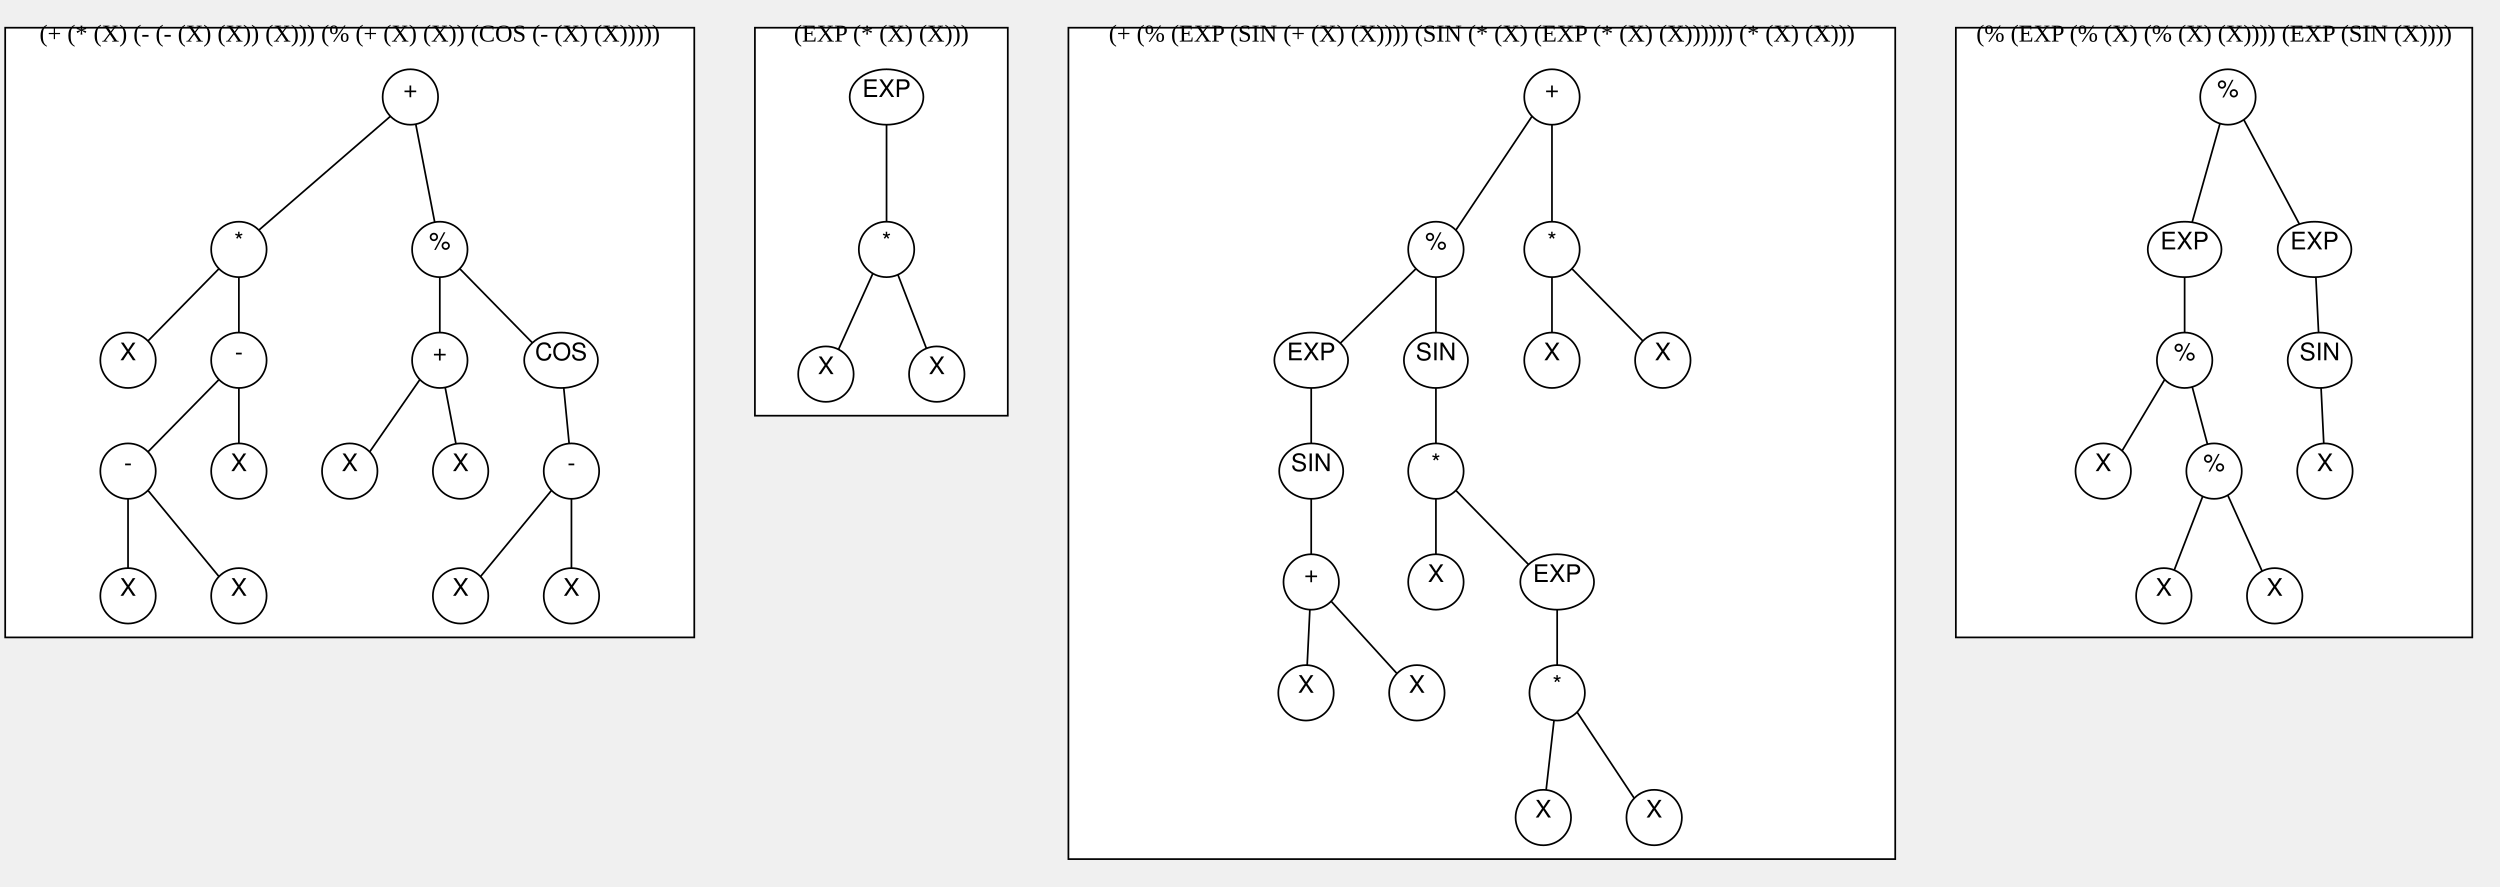
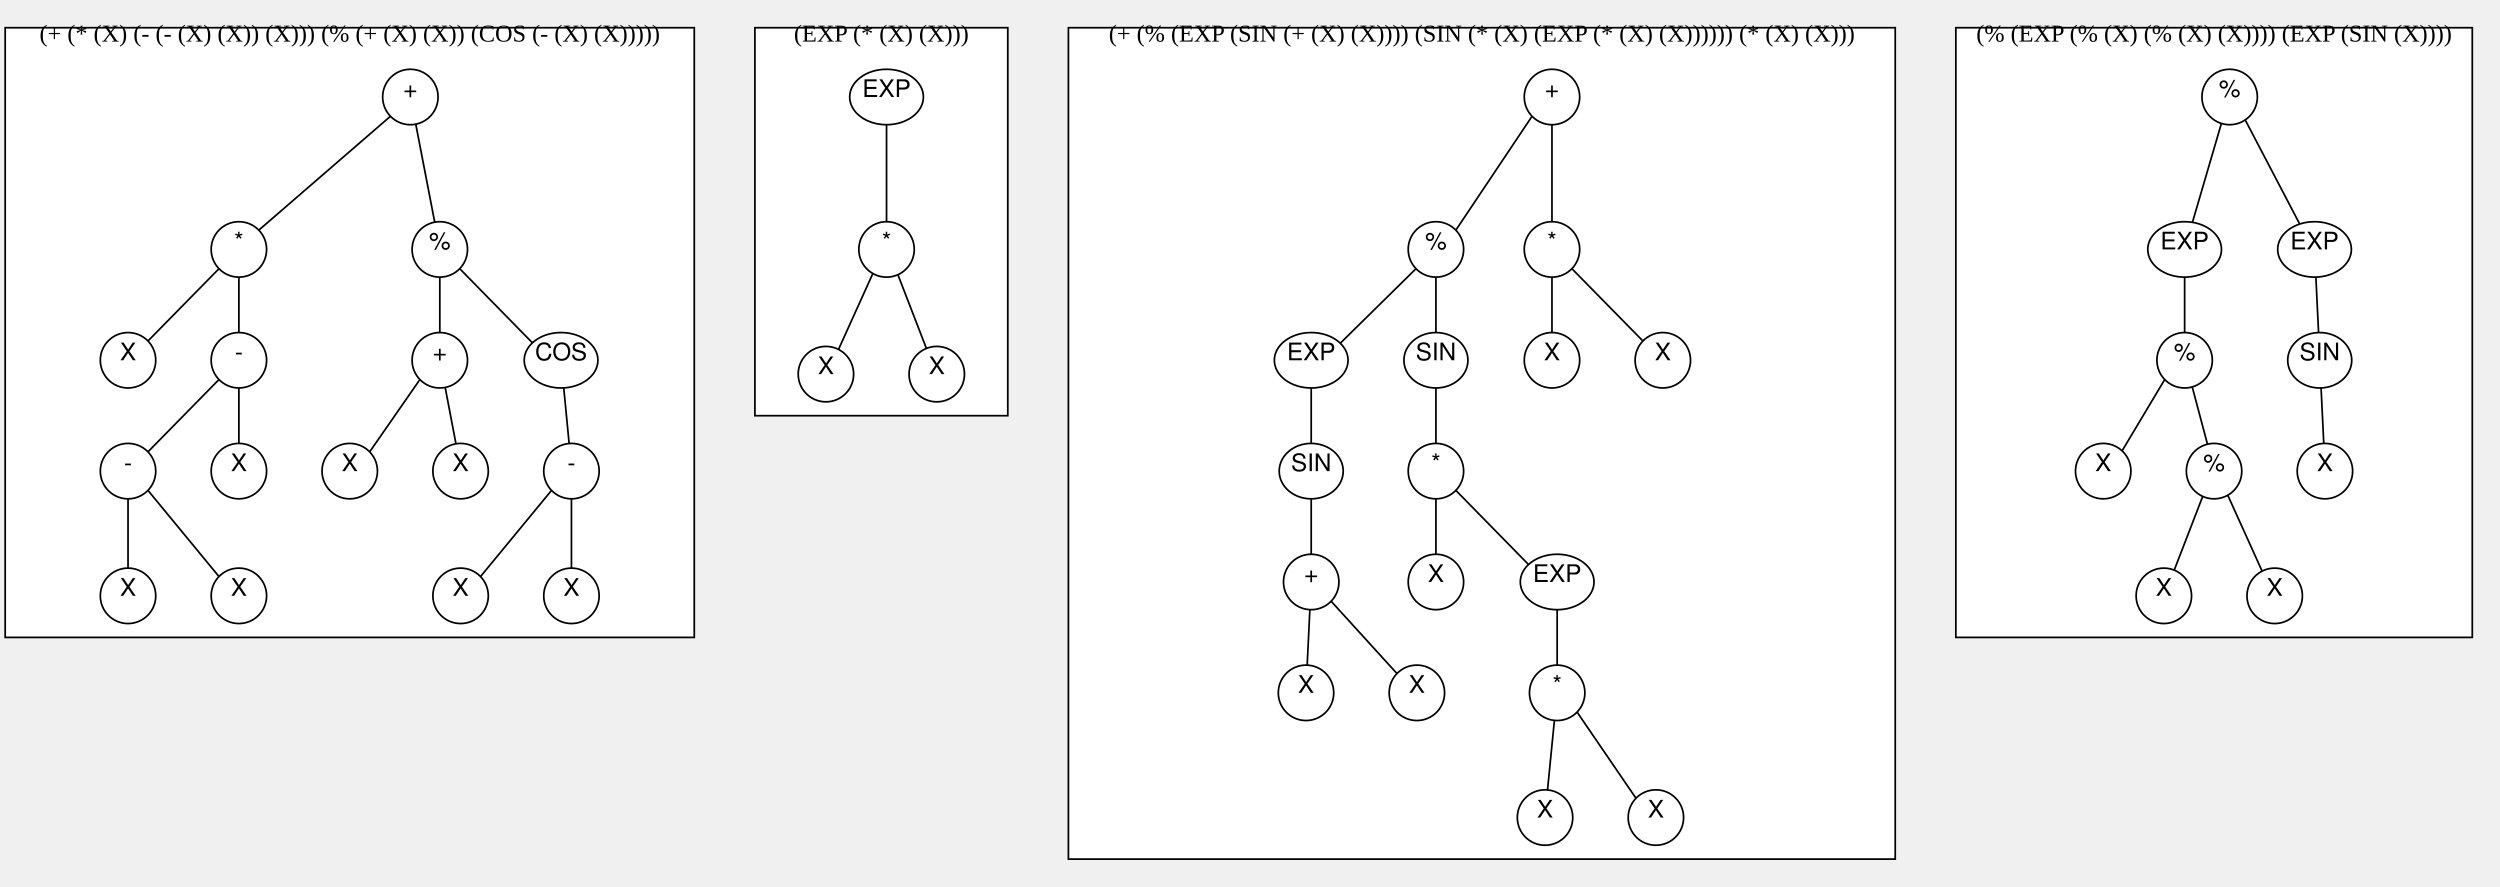
<svg xmlns="http://www.w3.org/2000/svg" width="1443.36" height="512">
  <style type="text/css">
		.edge { fill: none; }
	</style>
  <defs>
    <marker id="normal" markerWidth="10" markerHeight="8" refX="9" refY="4" orient="auto-start-reverse" markerUnits="userSpaceOnUse">
      <path d="M0,0 L0,8 L10,4 z" fill="context-stroke" />
    </marker>
    <marker id="vee" markerWidth="10" markerHeight="8" refX="9" refY="4" orient="auto-start-reverse" markerUnits="userSpaceOnUse">
      <path d="M0,0 L10,4 L0,8 L3,4 z" fill="context-stroke" />
    </marker>
    <marker id="dot" markerWidth="8" markerHeight="8" refX="7" refY="4" orient="auto-start-reverse" markerUnits="userSpaceOnUse">
      <circle cx="4" cy="4" r="3.5" fill="context-stroke" />
    </marker>
    <marker id="odot" markerWidth="8" markerHeight="8" refX="7" refY="4" orient="auto-start-reverse" markerUnits="userSpaceOnUse">
      <circle cx="4" cy="4" r="3" fill="white" stroke="context-stroke" />
    </marker>
  </defs>
  <g>
    <rect class="cluster" x="3" y="16" width="397.84" height="352" fill="#FFFFFF" stroke="#000000" />
    <text text-anchor="middle" alignment-baseline="middle" x="201.92" y="24" font-size="14" fill="#000000">(+ (* (X) (- (- (X) (X)) (X))) (% (+ (X) (X)) (COS (- (X) (X)))))</text>
    <rect class="cluster" x="435.84" y="16" width="146" height="224" fill="#FFFFFF" stroke="#000000" />
    <text text-anchor="middle" alignment-baseline="middle" x="508.84" y="24" font-size="14" fill="#000000">(EXP (* (X) (X)))</text>
    <rect class="cluster" x="616.84" y="16" width="477.36" height="480" fill="#FFFFFF" stroke="#000000" />
    <text text-anchor="middle" alignment-baseline="middle" x="855.52" y="24" font-size="14" fill="#000000">(+ (% (EXP (SIN (+ (X) (X)))) (SIN (* (X) (EXP (* (X) (X)))))) (* (X) (X)))</text>
    <rect class="cluster" x="1129.2" y="16" width="298.16" height="352" fill="#FFFFFF" stroke="#000000" />
    <text text-anchor="middle" alignment-baseline="middle" x="1278.28" y="24" font-size="14" fill="#000000">(% (EXP (% (X) (% (X) (X)))) (EXP (SIN (X))))</text>
    <path class="edge" stroke="#000000" stroke-width="1" d="M225.42,67.124 L149.42,132.876 " />
    <path class="edge" stroke="#000000" stroke-width="1" d="M126.42,155.124 L85.42,196.876 " />
    <path class="edge" stroke="#000000" stroke-width="1" d="M137.92,160 L137.92,192 " />
    <path class="edge" stroke="#000000" stroke-width="1" d="M126.42,219.124 L85.42,260.876 " />
    <path class="edge" stroke="#000000" stroke-width="1" d="M73.92,288 L73.92,328 " />
    <path class="edge" stroke="#000000" stroke-width="1" d="M85.42,283.124 L126.42,332.876 " />
    <path class="edge" stroke="#000000" stroke-width="1" d="M137.92,224 L137.92,256 " />
    <path class="edge" stroke="#000000" stroke-width="1" d="M240.043,71.692 L250.977,128.273 " />
    <path class="edge" stroke="#000000" stroke-width="1" d="M253.92,160 L253.92,192 " />
    <path class="edge" stroke="#000000" stroke-width="1" d="M242.42,219.124 L213.42,260.876 " />
    <path class="edge" stroke="#000000" stroke-width="1" d="M257.025,223.696 L263.24,256.226 " />
    <path class="edge" stroke="#000000" stroke-width="1" d="M265.42,155.124 L307.381,197.933 " />
    <path class="edge" stroke="#000000" stroke-width="1" d="M325.475,223.957 L328.586,256.056 " />
    <path class="edge" stroke="#000000" stroke-width="1" d="M318.42,283.124 L277.42,332.876 " />
    <path class="edge" stroke="#000000" stroke-width="1" d="M329.92,288 L329.92,328 " />
    <path class="edge" stroke="#000000" stroke-width="1" d="M511.84,72 L511.84,128 " />
    <path class="edge" stroke="#000000" stroke-width="1" d="M503.931,157.909 L484.102,201.743 " />
    <path class="edge" stroke="#000000" stroke-width="1" d="M518.403,158.592 L534.848,201.164 " />
    <path class="edge" stroke="#000000" stroke-width="1" d="M884.52,67.124 L840.52,132.876 " />
    <path class="edge" stroke="#000000" stroke-width="1" d="M817.52,155.124 L773.8,198.16 " />
    <path class="edge" stroke="#000000" stroke-width="1" d="M757.02,224 L757.02,256 " />
    <path class="edge" stroke="#000000" stroke-width="1" d="M757.02,288 L757.02,320 " />
    <path class="edge" stroke="#000000" stroke-width="1" d="M756.242,351.981 L754.687,384.014 " />
    <path class="edge" stroke="#000000" stroke-width="1" d="M768.52,347.124 L806.52,388.876 " />
    <path class="edge" stroke="#000000" stroke-width="1" d="M829.02,160 L829.02,192 " />
    <path class="edge" stroke="#000000" stroke-width="1" d="M829.02,224 L829.02,256 " />
    <path class="edge" stroke="#000000" stroke-width="1" d="M829.02,288 L829.02,320 " />
    <path class="edge" stroke="#000000" stroke-width="1" d="M840.52,283.124 L882.481,325.933 " />
    <path class="edge" stroke="#000000" stroke-width="1" d="M899.02,352 L899.02,384 " />
-     <path class="edge" stroke="#000000" stroke-width="1" d="M897.202,415.896 L892.655,456.084 " />
-     <path class="edge" stroke="#000000" stroke-width="1" d="M910.52,411.124 L943.52,460.876 " />
+     <path class="edge" stroke="#000000" stroke-width="1" d="M897.429,415.921 L893.45,456.064 " />
+     <path class="edge" stroke="#000000" stroke-width="1" d="M910.52,411.124 L944.52,460.876 " />
    <path class="edge" stroke="#000000" stroke-width="1" d="M896.02,72 L896.02,128 " />
    <path class="edge" stroke="#000000" stroke-width="1" d="M896.02,160 L896.02,192 " />
    <path class="edge" stroke="#000000" stroke-width="1" d="M907.52,155.124 L948.52,196.876 " />
-     <path class="edge" stroke="#000000" stroke-width="1" d="M1281.689,71.327 L1265.616,128.336 " />
+     <path class="edge" stroke="#000000" stroke-width="1" d="M1282.506,71.271 L1265.791,128.364 " />
    <path class="edge" stroke="#000000" stroke-width="1" d="M1261.28,160 L1261.28,192 " />
    <path class="edge" stroke="#000000" stroke-width="1" d="M1249.78,219.124 L1225.178,260.286 " />
    <path class="edge" stroke="#000000" stroke-width="1" d="M1265.67,223.386 L1274.467,256.461 " />
    <path class="edge" stroke="#000000" stroke-width="1" d="M1271.717,286.592 L1255.272,329.164 " />
    <path class="edge" stroke="#000000" stroke-width="1" d="M1286.189,285.909 L1306.018,329.743 " />
-     <path class="edge" stroke="#000000" stroke-width="1" d="M1295.443,69.117 L1327.544,129.411 " />
+     <path class="edge" stroke="#000000" stroke-width="1" d="M1296.26,69.242 L1327.721,129.351 " />
    <path class="edge" stroke="#000000" stroke-width="1" d="M1337.058,159.989 L1338.613,192.01 " />
    <path class="edge" stroke="#000000" stroke-width="1" d="M1340.058,223.986 L1341.613,256.014 " />
    <ellipse cx="236.92" cy="56" rx="16" ry="16" class="node" fill="#FFFFFF" stroke="#000000" stroke-width="1" />
    <text text-anchor="middle" alignment-baseline="middle" x="236.92" y="56" font-size="14" font-family="Helvetica,Arial,sans-serif" fill="#000000">+</text>
    <ellipse cx="137.92" cy="144" rx="16" ry="16" class="node" fill="#FFFFFF" stroke="#000000" stroke-width="1" />
    <text text-anchor="middle" alignment-baseline="middle" x="137.92" y="144" font-size="14" font-family="Helvetica,Arial,sans-serif" fill="#000000">*</text>
    <ellipse cx="73.92" cy="208" rx="16" ry="16" class="node" fill="#FFFFFF" stroke="#000000" stroke-width="1" />
    <text text-anchor="middle" alignment-baseline="middle" x="73.92" y="208" font-size="14" font-family="Helvetica,Arial,sans-serif" fill="#000000">X</text>
    <ellipse cx="137.92" cy="208" rx="16" ry="16" class="node" fill="#FFFFFF" stroke="#000000" stroke-width="1" />
    <text text-anchor="middle" alignment-baseline="middle" x="137.92" y="208" font-size="14" font-family="Helvetica,Arial,sans-serif" fill="#000000">-</text>
    <ellipse cx="73.92" cy="272" rx="16" ry="16" class="node" fill="#FFFFFF" stroke="#000000" stroke-width="1" />
    <text text-anchor="middle" alignment-baseline="middle" x="73.92" y="272" font-size="14" font-family="Helvetica,Arial,sans-serif" fill="#000000">-</text>
    <ellipse cx="73.92" cy="344" rx="16" ry="16" class="node" fill="#FFFFFF" stroke="#000000" stroke-width="1" />
    <text text-anchor="middle" alignment-baseline="middle" x="73.92" y="344" font-size="14" font-family="Helvetica,Arial,sans-serif" fill="#000000">X</text>
    <ellipse cx="137.92" cy="344" rx="16" ry="16" class="node" fill="#FFFFFF" stroke="#000000" stroke-width="1" />
    <text text-anchor="middle" alignment-baseline="middle" x="137.92" y="344" font-size="14" font-family="Helvetica,Arial,sans-serif" fill="#000000">X</text>
    <ellipse cx="137.92" cy="272" rx="16" ry="16" class="node" fill="#FFFFFF" stroke="#000000" stroke-width="1" />
    <text text-anchor="middle" alignment-baseline="middle" x="137.92" y="272" font-size="14" font-family="Helvetica,Arial,sans-serif" fill="#000000">X</text>
    <ellipse cx="253.92" cy="144" rx="16" ry="16" class="node" fill="#FFFFFF" stroke="#000000" stroke-width="1" />
    <text text-anchor="middle" alignment-baseline="middle" x="253.92" y="144" font-size="14" font-family="Helvetica,Arial,sans-serif" fill="#000000">%</text>
    <ellipse cx="253.92" cy="208" rx="16" ry="16" class="node" fill="#FFFFFF" stroke="#000000" stroke-width="1" />
    <text text-anchor="middle" alignment-baseline="middle" x="253.92" y="208" font-size="14" font-family="Helvetica,Arial,sans-serif" fill="#000000">+</text>
    <ellipse cx="201.92" cy="272" rx="16" ry="16" class="node" fill="#FFFFFF" stroke="#000000" stroke-width="1" />
    <text text-anchor="middle" alignment-baseline="middle" x="201.92" y="272" font-size="14" font-family="Helvetica,Arial,sans-serif" fill="#000000">X</text>
    <ellipse cx="265.92" cy="272" rx="16" ry="16" class="node" fill="#FFFFFF" stroke="#000000" stroke-width="1" />
    <text text-anchor="middle" alignment-baseline="middle" x="265.92" y="272" font-size="14" font-family="Helvetica,Arial,sans-serif" fill="#000000">X</text>
    <ellipse cx="323.92" cy="208" rx="21.28" ry="16" class="node" fill="#FFFFFF" stroke="#000000" stroke-width="1" />
    <text text-anchor="middle" alignment-baseline="middle" x="323.92" y="208" font-size="14" font-family="Helvetica,Arial,sans-serif" fill="#000000">COS</text>
    <ellipse cx="329.92" cy="272" rx="16" ry="16" class="node" fill="#FFFFFF" stroke="#000000" stroke-width="1" />
    <text text-anchor="middle" alignment-baseline="middle" x="329.92" y="272" font-size="14" font-family="Helvetica,Arial,sans-serif" fill="#000000">-</text>
    <ellipse cx="265.92" cy="344" rx="16" ry="16" class="node" fill="#FFFFFF" stroke="#000000" stroke-width="1" />
    <text text-anchor="middle" alignment-baseline="middle" x="265.92" y="344" font-size="14" font-family="Helvetica,Arial,sans-serif" fill="#000000">X</text>
    <ellipse cx="329.92" cy="344" rx="16" ry="16" class="node" fill="#FFFFFF" stroke="#000000" stroke-width="1" />
    <text text-anchor="middle" alignment-baseline="middle" x="329.92" y="344" font-size="14" font-family="Helvetica,Arial,sans-serif" fill="#000000">X</text>
    <ellipse cx="511.84" cy="56" rx="21.28" ry="16" class="node" fill="#FFFFFF" stroke="#000000" stroke-width="1" />
    <text text-anchor="middle" alignment-baseline="middle" x="511.84" y="56" font-size="14" font-family="Helvetica,Arial,sans-serif" fill="#000000">EXP</text>
    <ellipse cx="511.84" cy="144" rx="16" ry="16" class="node" fill="#FFFFFF" stroke="#000000" stroke-width="1" />
    <text text-anchor="middle" alignment-baseline="middle" x="511.84" y="144" font-size="14" font-family="Helvetica,Arial,sans-serif" fill="#000000">*</text>
    <ellipse cx="476.84" cy="216" rx="16" ry="16" class="node" fill="#FFFFFF" stroke="#000000" stroke-width="1" />
    <text text-anchor="middle" alignment-baseline="middle" x="476.84" y="216" font-size="14" font-family="Helvetica,Arial,sans-serif" fill="#000000">X</text>
    <ellipse cx="540.84" cy="216" rx="16" ry="16" class="node" fill="#FFFFFF" stroke="#000000" stroke-width="1" />
    <text text-anchor="middle" alignment-baseline="middle" x="540.84" y="216" font-size="14" font-family="Helvetica,Arial,sans-serif" fill="#000000">X</text>
    <ellipse cx="896.02" cy="56" rx="16" ry="16" class="node" fill="#FFFFFF" stroke="#000000" stroke-width="1" />
    <text text-anchor="middle" alignment-baseline="middle" x="896.02" y="56" font-size="14" font-family="Helvetica,Arial,sans-serif" fill="#000000">+</text>
    <ellipse cx="829.02" cy="144" rx="16" ry="16" class="node" fill="#FFFFFF" stroke="#000000" stroke-width="1" />
    <text text-anchor="middle" alignment-baseline="middle" x="829.02" y="144" font-size="14" font-family="Helvetica,Arial,sans-serif" fill="#000000">%</text>
    <ellipse cx="757.02" cy="208" rx="21.28" ry="16" class="node" fill="#FFFFFF" stroke="#000000" stroke-width="1" />
    <text text-anchor="middle" alignment-baseline="middle" x="757.02" y="208" font-size="14" font-family="Helvetica,Arial,sans-serif" fill="#000000">EXP</text>
    <ellipse cx="757.02" cy="272" rx="18.48" ry="16" class="node" fill="#FFFFFF" stroke="#000000" stroke-width="1" />
    <text text-anchor="middle" alignment-baseline="middle" x="757.02" y="272" font-size="14" font-family="Helvetica,Arial,sans-serif" fill="#000000">SIN</text>
    <ellipse cx="757.02" cy="336" rx="16" ry="16" class="node" fill="#FFFFFF" stroke="#000000" stroke-width="1" />
    <text text-anchor="middle" alignment-baseline="middle" x="757.02" y="336" font-size="14" font-family="Helvetica,Arial,sans-serif" fill="#000000">+</text>
    <ellipse cx="754.02" cy="400" rx="16" ry="16" class="node" fill="#FFFFFF" stroke="#000000" stroke-width="1" />
    <text text-anchor="middle" alignment-baseline="middle" x="754.02" y="400" font-size="14" font-family="Helvetica,Arial,sans-serif" fill="#000000">X</text>
    <ellipse cx="818.02" cy="400" rx="16" ry="16" class="node" fill="#FFFFFF" stroke="#000000" stroke-width="1" />
    <text text-anchor="middle" alignment-baseline="middle" x="818.02" y="400" font-size="14" font-family="Helvetica,Arial,sans-serif" fill="#000000">X</text>
    <ellipse cx="829.02" cy="208" rx="18.48" ry="16" class="node" fill="#FFFFFF" stroke="#000000" stroke-width="1" />
    <text text-anchor="middle" alignment-baseline="middle" x="829.02" y="208" font-size="14" font-family="Helvetica,Arial,sans-serif" fill="#000000">SIN</text>
    <ellipse cx="829.02" cy="272" rx="16" ry="16" class="node" fill="#FFFFFF" stroke="#000000" stroke-width="1" />
    <text text-anchor="middle" alignment-baseline="middle" x="829.02" y="272" font-size="14" font-family="Helvetica,Arial,sans-serif" fill="#000000">*</text>
    <ellipse cx="829.02" cy="336" rx="16" ry="16" class="node" fill="#FFFFFF" stroke="#000000" stroke-width="1" />
    <text text-anchor="middle" alignment-baseline="middle" x="829.02" y="336" font-size="14" font-family="Helvetica,Arial,sans-serif" fill="#000000">X</text>
    <ellipse cx="899.02" cy="336" rx="21.28" ry="16" class="node" fill="#FFFFFF" stroke="#000000" stroke-width="1" />
    <text text-anchor="middle" alignment-baseline="middle" x="899.02" y="336" font-size="14" font-family="Helvetica,Arial,sans-serif" fill="#000000">EXP</text>
    <ellipse cx="899.02" cy="400" rx="16" ry="16" class="node" fill="#FFFFFF" stroke="#000000" stroke-width="1" />
    <text text-anchor="middle" alignment-baseline="middle" x="899.02" y="400" font-size="14" font-family="Helvetica,Arial,sans-serif" fill="#000000">*</text>
-     <ellipse cx="891.02" cy="472" rx="16" ry="16" class="node" fill="#FFFFFF" stroke="#000000" stroke-width="1" />
-     <text text-anchor="middle" alignment-baseline="middle" x="891.02" y="472" font-size="14" font-family="Helvetica,Arial,sans-serif" fill="#000000">X</text>
-     <ellipse cx="955.02" cy="472" rx="16" ry="16" class="node" fill="#FFFFFF" stroke="#000000" stroke-width="1" />
-     <text text-anchor="middle" alignment-baseline="middle" x="955.02" y="472" font-size="14" font-family="Helvetica,Arial,sans-serif" fill="#000000">X</text>
+     <ellipse cx="892.02" cy="472" rx="16" ry="16" class="node" fill="#FFFFFF" stroke="#000000" stroke-width="1" />
+     <text text-anchor="middle" alignment-baseline="middle" x="892.02" y="472" font-size="14" font-family="Helvetica,Arial,sans-serif" fill="#000000">X</text>
+     <ellipse cx="956.02" cy="472" rx="16" ry="16" class="node" fill="#FFFFFF" stroke="#000000" stroke-width="1" />
+     <text text-anchor="middle" alignment-baseline="middle" x="956.02" y="472" font-size="14" font-family="Helvetica,Arial,sans-serif" fill="#000000">X</text>
    <ellipse cx="896.02" cy="144" rx="16" ry="16" class="node" fill="#FFFFFF" stroke="#000000" stroke-width="1" />
    <text text-anchor="middle" alignment-baseline="middle" x="896.02" y="144" font-size="14" font-family="Helvetica,Arial,sans-serif" fill="#000000">*</text>
    <ellipse cx="896.02" cy="208" rx="16" ry="16" class="node" fill="#FFFFFF" stroke="#000000" stroke-width="1" />
    <text text-anchor="middle" alignment-baseline="middle" x="896.02" y="208" font-size="14" font-family="Helvetica,Arial,sans-serif" fill="#000000">X</text>
    <ellipse cx="960.02" cy="208" rx="16" ry="16" class="node" fill="#FFFFFF" stroke="#000000" stroke-width="1" />
    <text text-anchor="middle" alignment-baseline="middle" x="960.02" y="208" font-size="14" font-family="Helvetica,Arial,sans-serif" fill="#000000">X</text>
-     <ellipse cx="1286.28" cy="56" rx="16" ry="16" class="node" fill="#FFFFFF" stroke="#000000" stroke-width="1" />
-     <text text-anchor="middle" alignment-baseline="middle" x="1286.28" y="56" font-size="14" font-family="Helvetica,Arial,sans-serif" fill="#000000">%</text>
+     <ellipse cx="1287.28" cy="56" rx="16" ry="16" class="node" fill="#FFFFFF" stroke="#000000" stroke-width="1" />
+     <text text-anchor="middle" alignment-baseline="middle" x="1287.28" y="56" font-size="14" font-family="Helvetica,Arial,sans-serif" fill="#000000">%</text>
    <ellipse cx="1261.28" cy="144" rx="21.28" ry="16" class="node" fill="#FFFFFF" stroke="#000000" stroke-width="1" />
    <text text-anchor="middle" alignment-baseline="middle" x="1261.28" y="144" font-size="14" font-family="Helvetica,Arial,sans-serif" fill="#000000">EXP</text>
    <ellipse cx="1261.28" cy="208" rx="16" ry="16" class="node" fill="#FFFFFF" stroke="#000000" stroke-width="1" />
    <text text-anchor="middle" alignment-baseline="middle" x="1261.28" y="208" font-size="14" font-family="Helvetica,Arial,sans-serif" fill="#000000">%</text>
    <ellipse cx="1214.28" cy="272" rx="16" ry="16" class="node" fill="#FFFFFF" stroke="#000000" stroke-width="1" />
    <text text-anchor="middle" alignment-baseline="middle" x="1214.28" y="272" font-size="14" font-family="Helvetica,Arial,sans-serif" fill="#000000">X</text>
    <ellipse cx="1278.28" cy="272" rx="16" ry="16" class="node" fill="#FFFFFF" stroke="#000000" stroke-width="1" />
    <text text-anchor="middle" alignment-baseline="middle" x="1278.28" y="272" font-size="14" font-family="Helvetica,Arial,sans-serif" fill="#000000">%</text>
    <ellipse cx="1249.28" cy="344" rx="16" ry="16" class="node" fill="#FFFFFF" stroke="#000000" stroke-width="1" />
    <text text-anchor="middle" alignment-baseline="middle" x="1249.28" y="344" font-size="14" font-family="Helvetica,Arial,sans-serif" fill="#000000">X</text>
    <ellipse cx="1313.28" cy="344" rx="16" ry="16" class="node" fill="#FFFFFF" stroke="#000000" stroke-width="1" />
    <text text-anchor="middle" alignment-baseline="middle" x="1313.28" y="344" font-size="14" font-family="Helvetica,Arial,sans-serif" fill="#000000">X</text>
    <ellipse cx="1336.28" cy="144" rx="21.28" ry="16" class="node" fill="#FFFFFF" stroke="#000000" stroke-width="1" />
    <text text-anchor="middle" alignment-baseline="middle" x="1336.28" y="144" font-size="14" font-family="Helvetica,Arial,sans-serif" fill="#000000">EXP</text>
    <ellipse cx="1339.28" cy="208" rx="18.48" ry="16" class="node" fill="#FFFFFF" stroke="#000000" stroke-width="1" />
    <text text-anchor="middle" alignment-baseline="middle" x="1339.28" y="208" font-size="14" font-family="Helvetica,Arial,sans-serif" fill="#000000">SIN</text>
    <ellipse cx="1342.28" cy="272" rx="16" ry="16" class="node" fill="#FFFFFF" stroke="#000000" stroke-width="1" />
    <text text-anchor="middle" alignment-baseline="middle" x="1342.28" y="272" font-size="14" font-family="Helvetica,Arial,sans-serif" fill="#000000">X</text>
  </g>
</svg>
